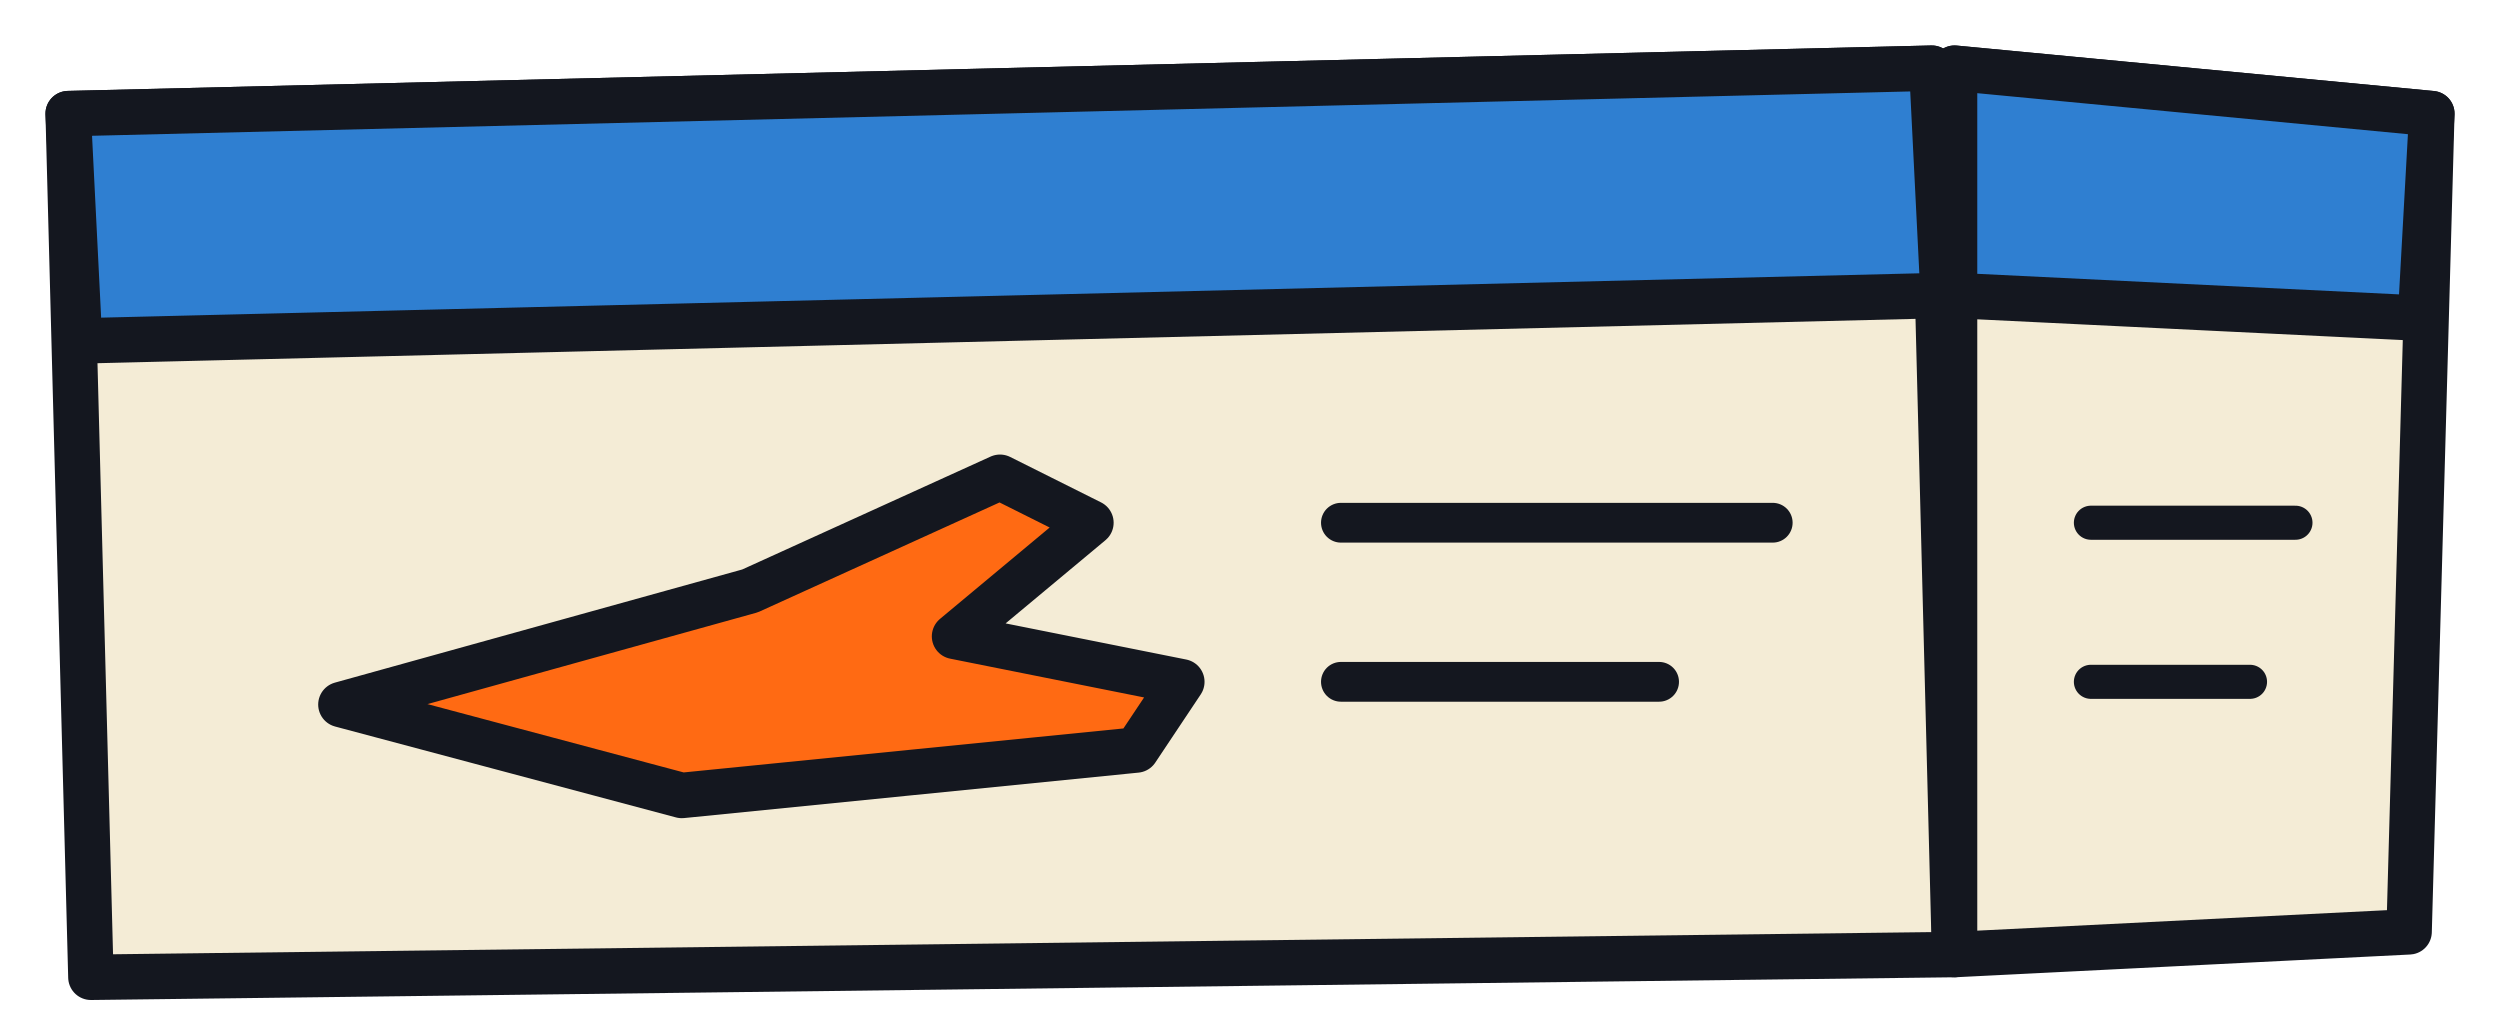
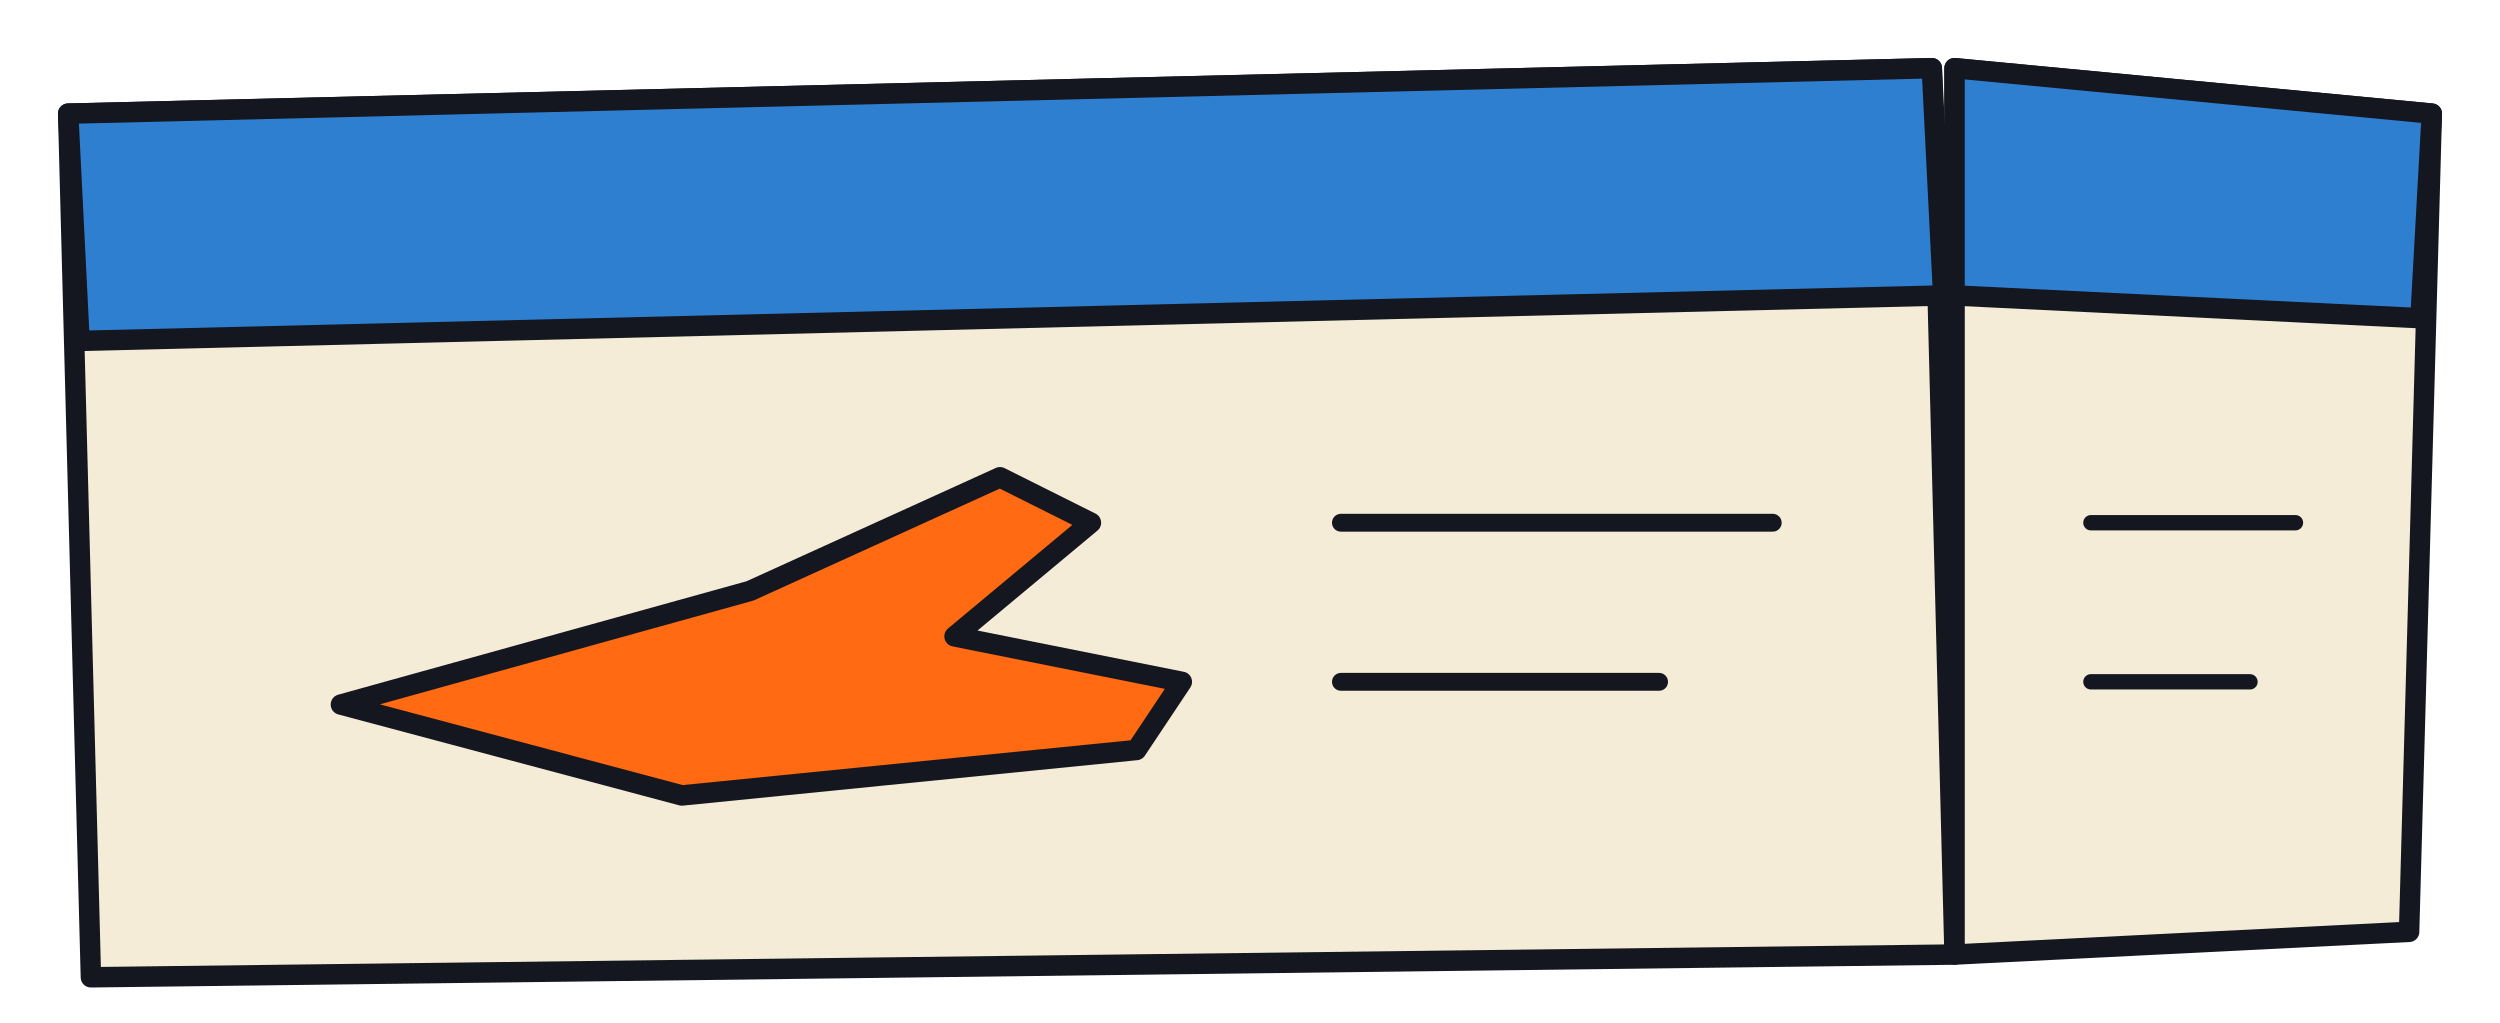
<svg xmlns="http://www.w3.org/2000/svg" viewBox="0 0 220 90">
-   <g stroke="#14171f" stroke-width="4" stroke-linejoin="round" stroke-linecap="round">
+   <g stroke="#14171f" stroke-width="1.80" stroke-linejoin="round" stroke-linecap="round">
    <path d="M6 10 L170 6 L172 84 L8 86 Z" fill="#f4ecd6" />
    <path d="M172 6 L214 10 L212 82 L172 84 Z" fill="#f4ecd6" />
    <path d="M6 10 L170 6 L171 26 L7 30 Z" fill="#2f7fd1" />
    <path d="M172 6 L214 10 L213 28 L172 26 Z" fill="#2f7fd1" />
-     <path d="M172 6 L172 84" stroke-dasharray="3 7" stroke-width="3" />
+     <path d="M172 6 L172 84" stroke-dasharray="3 7" stroke-width="1.35" />
    <path d="M30 62 L66 52 L88 42 L96 46 L84 56 L104 60 L100 66 L60 70 Z" fill="#ff6a13" />
-     <path d="M118 46 H156 M118 60 H146" stroke-width="3.5" />
-     <path d="M184 46 H202 M184 60 H198" stroke-width="3" />
+     <path d="M118 46 H156 M118 60 H146" stroke-width="1.57" />
+     <path d="M184 46 H202 M184 60 H198" stroke-width="1.35" />
  </g>
</svg>
